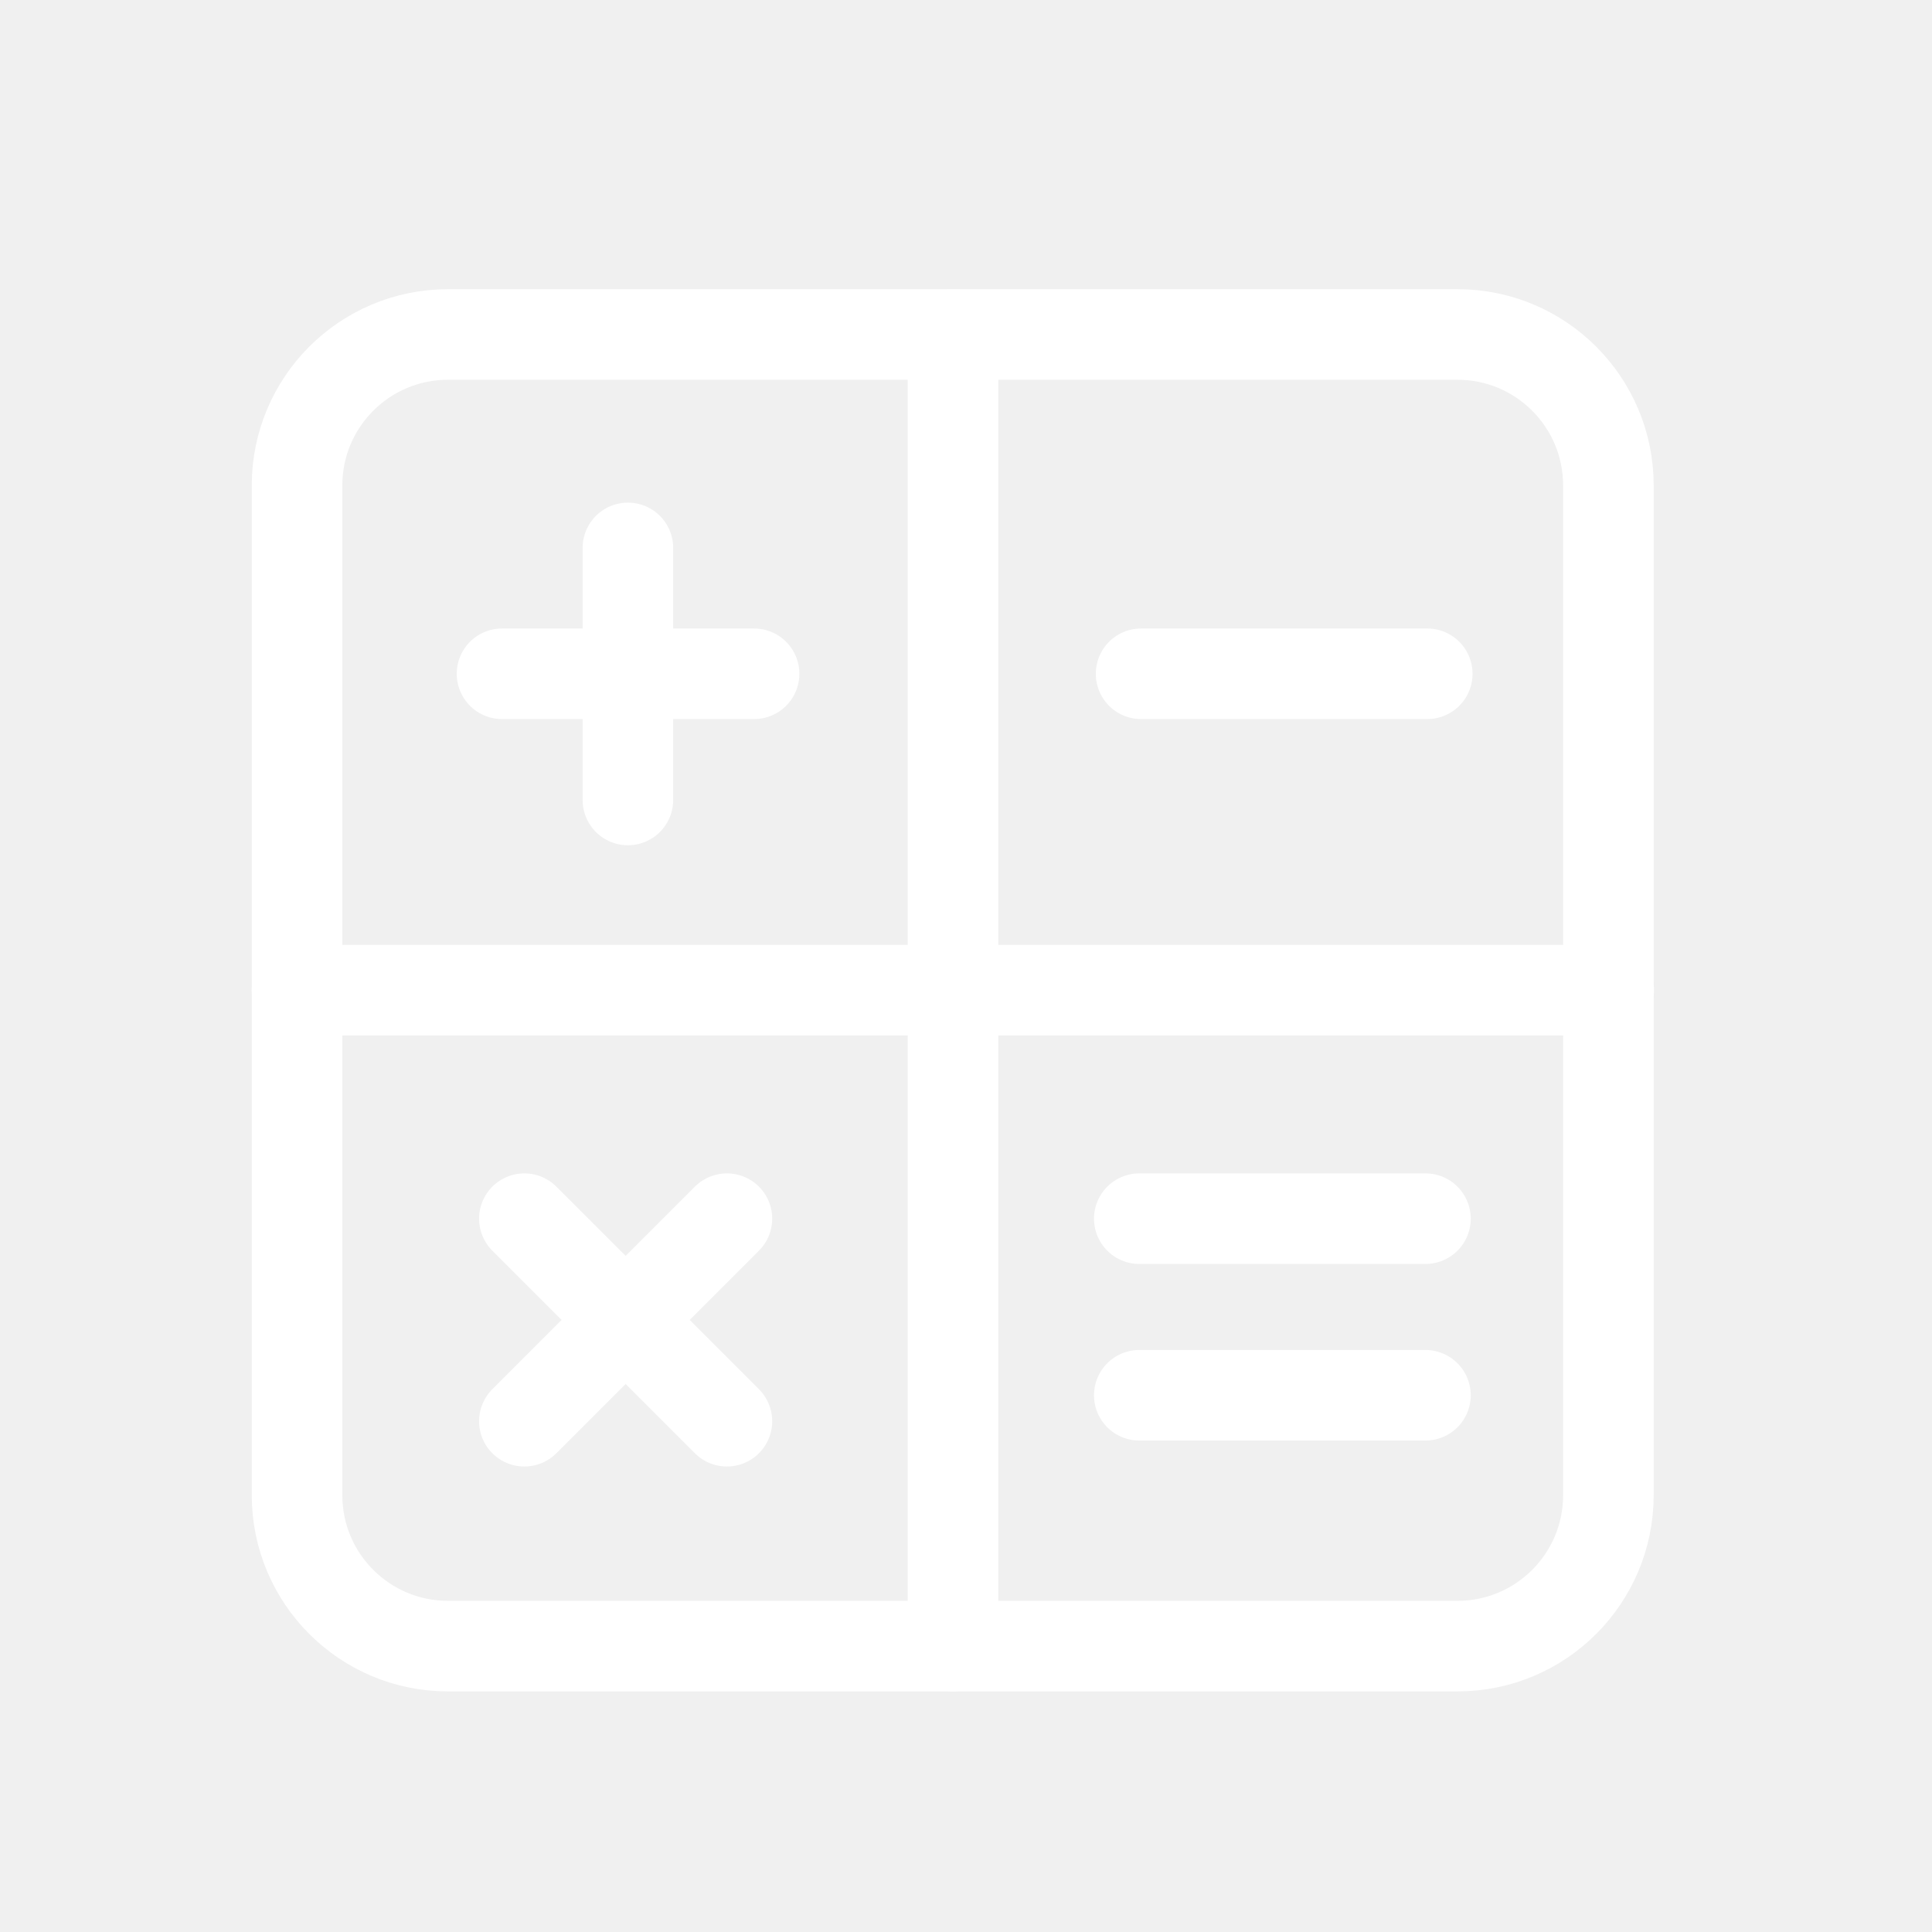
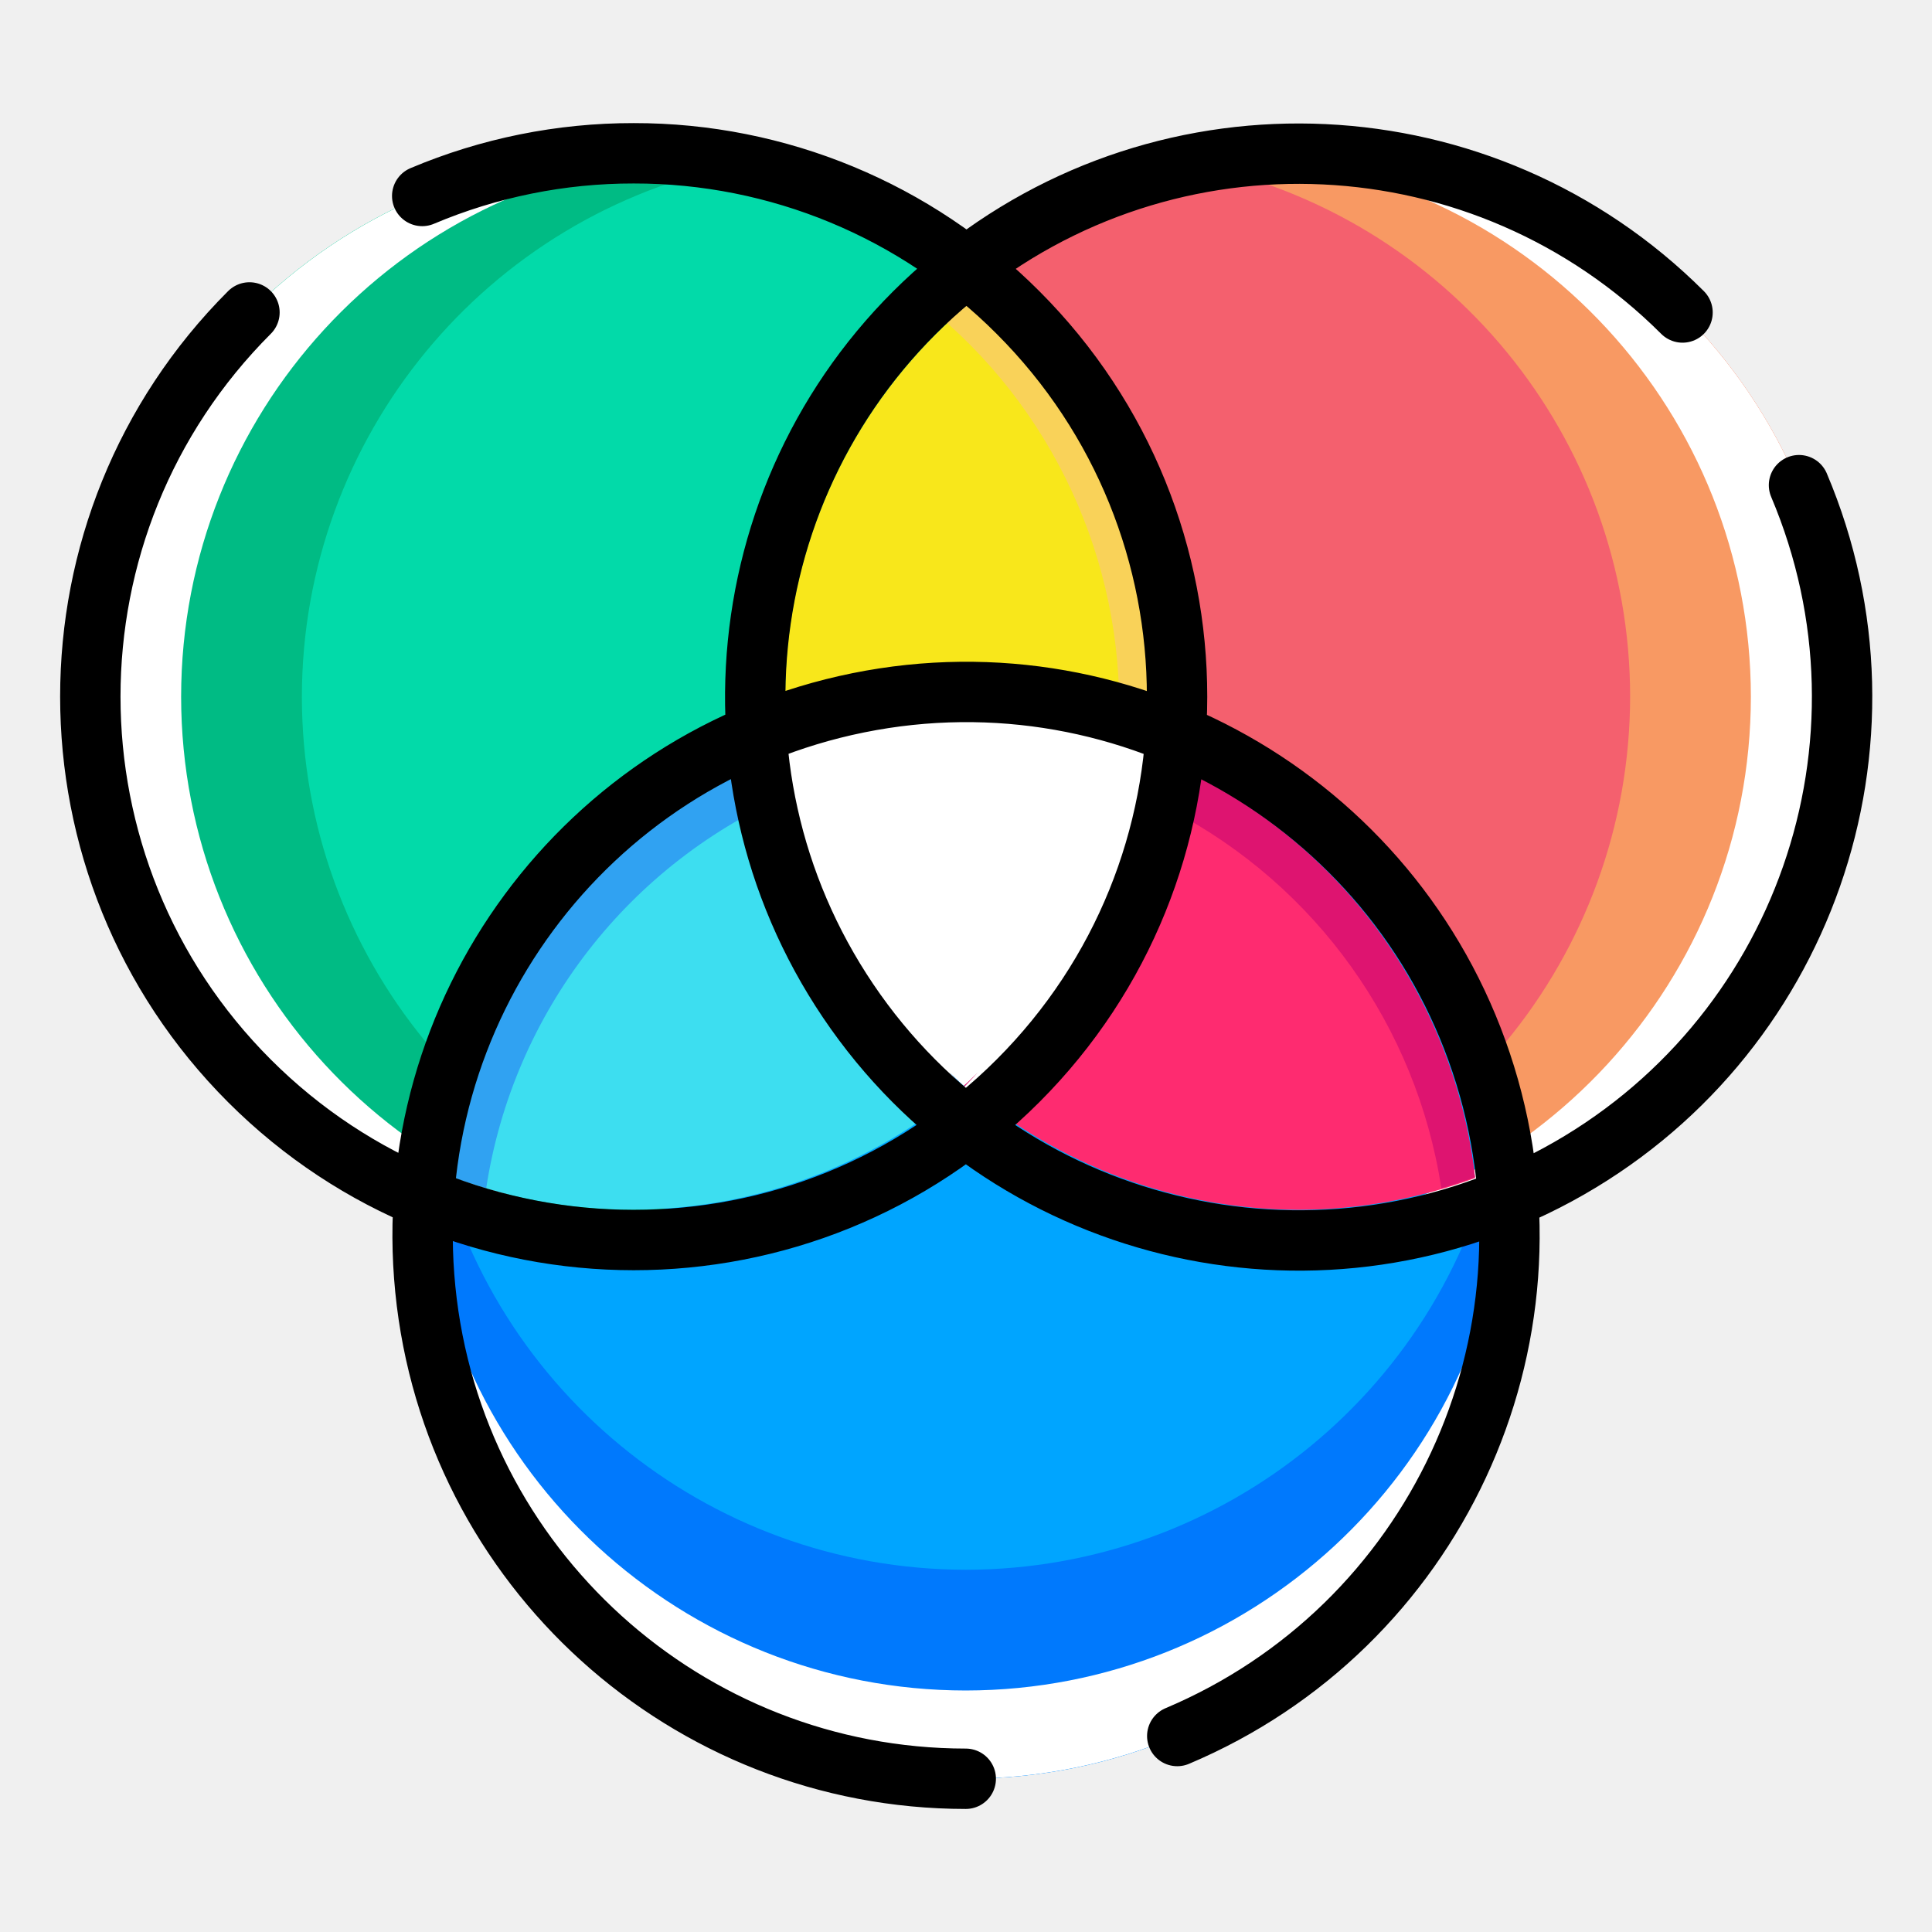
- <svg xmlns="http://www.w3.org/2000/svg" width="800px" height="800px" viewBox="0 0 64 64" stroke-width="3" stroke="#ffffff" fill="none">
-   <g id="SVGRepo_bgCarrier" stroke-width="0" />
-   <g id="SVGRepo_tracerCarrier" stroke-linecap="round" stroke-linejoin="round" />
-   <g id="SVGRepo_iconCarrier">
-     <path d="M14.84,11.08H48.28a5,5,0,0,1,5,5V49.53a5,5,0,0,1-5,5H14.84a5,5,0,0,1-5-5V16.08A5,5,0,0,1,14.84,11.08Z" stroke-linecap="round" />
-     <line x1="20.8" y1="18.15" x2="20.8" y2="26.5" stroke-linecap="round" />
-     <line x1="16.63" y1="22.32" x2="24.98" y2="22.32" stroke-linecap="round" />
-     <line x1="17.37" y1="40.37" x2="24.08" y2="47.08" stroke-linecap="round" />
-     <line x1="17.37" y1="47.08" x2="24.08" y2="40.37" stroke-linecap="round" />
-     <line x1="37.8" y1="22.32" x2="47.28" y2="22.32" stroke-linecap="round" />
-     <line x1="37.74" y1="40.37" x2="47.22" y2="40.37" stroke-linecap="round" />
-     <line x1="37.74" y1="46.22" x2="47.22" y2="46.22" stroke-linecap="round" />
-     <line x1="31.57" y1="11.08" x2="31.57" y2="54.53" stroke-linecap="round" />
-     <line x1="9.84" y1="32.8" x2="53.29" y2="32.8" stroke-linecap="round" />
+ <svg xmlns="http://www.w3.org/2000/svg" width="32" height="32" id="geometry">
+   <g color="#000" transform="translate(736 -1171.362)">
+     <circle cx="-714.496" cy="1182.901" fill="#f4606e" overflow="visible" style="isolation:auto;mix-blend-mode:normal" r="9" />
+     <path fill="#f89963" style="isolation:auto;mix-blend-mode:normal" d="M-714.496 153.54a9 9 0 0 0-1.734.177 9 9 0 0 1 7.23 8.822 9 9 0 0 1-7.266 8.822 9 9 0 0 0 1.77.178 9 9 0 0 0 9-9 9 9 0 0 0-9-9z" overflow="visible" transform="translate(0 1020.362)" />
+     <circle style="isolation:auto;mix-blend-mode:normal" cx="-725.504" cy="1182.901" r="9" fill="#02daa9" overflow="visible" />
+     <circle style="isolation:auto;mix-blend-mode:normal" cx="-720.004" cy="1191.824" r="9" fill="#00a5ff" overflow="visible" />
+     <path fill="#00bb84" style="isolation:auto;mix-blend-mode:normal" d="M-725.504 153.54a9 9 0 0 0-9 9 9 9 0 0 0 9 9 9 9 0 0 0 1.734-.179 9 9 0 0 1-7.23-8.822 9 9 0 0 1 7.266-8.822 9 9 0 0 0-1.77-.178z" overflow="visible" transform="translate(0 1020.362)" />
+     <path fill="#0079fd" style="isolation:auto;mix-blend-mode:normal" d="M-728.83 169.717a9 9 0 0 0-.174 1.744 9 9 0 0 0 9 9 9 9 0 0 0 9-9 9 9 0 0 0-.174-1.717 9 9 0 0 1-8.826 7.256 9 9 0 0 1-8.826-7.283z" overflow="visible" transform="translate(0 1020.362)" />
+     <path fill="#fff" style="isolation:auto;mix-blend-mode:normal" d="M-714.496 153.54a9 9 0 0 0-.764.036 9 9 0 0 1 8.26 8.963 9 9 0 0 1-8.246 8.963 9 9 0 0 0 .75.037 9 9 0 0 0 9-9 9 9 0 0 0-9-9z" overflow="visible" transform="translate(0 1020.362)" />
+     <path fill="#fe2b70" d="M-720.852 1183.368a8.5 8.5 0 0 0-1.797.386 8.5 8.5 0 0 1 1.797-.386zm2.153.06a8.5 8.5 0 0 1 .818.172 8.5 8.5 0 0 0-.818-.171zm.818.172a8.5 8.5 0 0 1 .81.254 8.5 8.5 0 0 0-.81-.254zm.81.254a8.5 8.5 0 0 1-2.923 5.506 8.5 8.5 0 0 0 5.498 2.041 8.5 8.5 0 0 0 2.927-.527 8.5 8.5 0 0 0-5.502-7.02z" overflow="visible" style="isolation:auto;mix-blend-mode:normal" />
+     <path fill="#fff" style="isolation:auto;mix-blend-mode:normal" d="M-725.504 153.54a9 9 0 0 0-9 9 9 9 0 0 0 9 9 9 9 0 0 0 .754-.038 9 9 0 0 1-8.25-8.963 9 9 0 0 1 8.236-8.963 9 9 0 0 0-.74-.037z" overflow="visible" transform="translate(0 1020.362)" />
+     <path fill="#3ddef0" d="M-720.873 1183.323a8.547 8.547 0 0 0-1.806.39 8.547 8.547 0 0 1 1.806-.39zm-2.09.493a8.547 8.547 0 0 0-.005 0 8.547 8.547 0 0 1 .006 0zm-.005 0a8.547 8.547 0 0 0-5.538 7.045 8.547 8.547 0 0 0 2.955.538 8.547 8.547 0 0 0 8.486-7.583 8.547 8.547 0 0 0-.006 0 8.547 8.547 0 0 1-2.951 5.542 8.547 8.547 0 0 1-2.946-5.54z" overflow="visible" style="isolation:auto;mix-blend-mode:normal" />
+     <path fill="#f8e71b" d="M-719.994 1176.43a8.5 8.5 0 0 0-3.002 6.47 8.5 8.5 0 0 0 .06.96 8.5 8.5 0 0 1 .006 0 8.5 8.5 0 0 1-.002-.01 8.5 8.5 0 0 1 .283-.096 8.5 8.5 0 0 1 1.797-.387 8.5 8.5 0 0 1 .848-.043 8.5 8.5 0 0 1 .453.014 8.5 8.5 0 0 1 .797.084 8.5 8.5 0 0 1 .049.01 8.5 8.5 0 0 0 .002 0 8.5 8.5 0 0 1 1.633.426 8.5 8.5 0 0 0 .066-.953 8.5 8.5 0 0 0-2.99-6.471zm2.923 7.424a8.5 8.5 0 0 1-2.316 4.933 8.5 8.5 0 0 0 2.316-4.933zm-5.865.01a8.5 8.5 0 0 0 .36 1.66 8.5 8.5 0 0 1-.36-1.66zm.362 1.664a8.5 8.5 0 0 0 .296.783 8.5 8.5 0 0 1-.296-.783zm.322.834a8.5 8.5 0 0 0 .336.68 8.5 8.5 0 0 1-.336-.68zm.49.93a8.5 8.5 0 0 0 .3.476 8.5 8.5 0 0 1-.3-.476zm.473.703a8.5 8.5 0 0 0 .34.431 8.5 8.5 0 0 1-.34-.431zm.592.703a8.5 8.5 0 0 0 .337.355 8.5 8.5 0 0 1-.337-.355z" overflow="visible" style="isolation:auto;mix-blend-mode:normal" />
+     <path fill="#fff" style="isolation:auto;mix-blend-mode:normal" d="M-711.04 170.72a9 9 0 0 1-8.964 8.28 9 9 0 0 1-8.965-8.248 9 9 0 0 0-.035.709 9 9 0 0 0 9 9 9 9 0 0 0 9-9 9 9 0 0 0-.035-.74z" overflow="visible" transform="translate(0 1020.362)" />
+     <path fill="#fff" style="isolation:auto;mix-blend-mode:normal" d="M-720 1182.765a10.099 10.099 0 0 0-1.007.05 10.099 10.099 0 0 0-2.135.46 10.099 10.099 0 0 0-.336.115 10.099 10.099 0 0 0 0 .023 10.099 10.099 0 0 0-.006 0 10.099 10.099 0 0 0 3.48 6.546 10.099 10.099 0 0 0 3.488-6.553 10.099 10.099 0 0 0-1.94-.506 10.099 10.099 0 0 0-.059 0 10.099 10.099 0 0 0-.946-.101 10.099 10.099 0 0 0-.539-.023z" overflow="visible" />
+     <path fill="#de1470" d="M-716.304 1184.158a8.548 8.548 0 0 1 4.735 6.702 8.94 8.94 0 0 1-.558.182 8.522 8.522 0 0 0-4.48-6.264c-.393-.416-.393-.416.303-.62zm-3.499 4.966a8.67 8.67 0 0 1-.232.246c-.005 0-.011-.01-.016-.012l.035-.031c.075-.064.141-.136.213-.203zm-.271.213c.007.01.014.013.021.019-.007-.01-.014-.011-.021-.017zm-.5.5c.007.01.014.01.021.019-.007-.01-.014-.01-.021-.02z" overflow="visible" style="isolation:auto;mix-blend-mode:normal" />
+     <path fill="#f9d259" d="M-716.787 1183.569a8.547 8.547 0 0 0-3.43-7.539 8.575 8.575 0 0 0-.437.393 8.522 8.522 0 0 1 3.189 6.89c.465.05.465.05.678.256z" overflow="visible" style="isolation:auto;mix-blend-mode:normal" />
+     <path fill="#30a2f2" style="isolation:auto;mix-blend-mode:normal" d="M-722.969 163.453a8.546 8.546 0 0 0-5.537 7.045c.184.069.371.126.559.182a8.524 8.524 0 0 1 5.086-6.551 8.511 8.511 0 0 1-.108-.672v-.004zm2.698 5.309c.076.083.152.165.232.246l.016-.012-.036-.031c-.074-.064-.14-.137-.212-.203zm.271.213-.021.02.021-.018v-.002zm.5.5c-.007.006-.015.01-.021.02.007-.007.014-.01.021-.02z" overflow="visible" transform="translate(0 1020.362)" />
+     <path fill="none" stroke="#000" stroke-linecap="round" stroke-linejoin="round" d="M-729.007 1174.608a8.97 8.97 0 013.503-.707 8.972 8.972 0 016.364 2.636 9 9 0 11-12.728 0M-706.203 1179.398a9 9 0 11-1.929-2.86M-720.004 1200.824a9 9 0 113.503-.708" overflow="visible" style="isolation:auto;mix-blend-mode:normal" />
  </g>
</svg>
